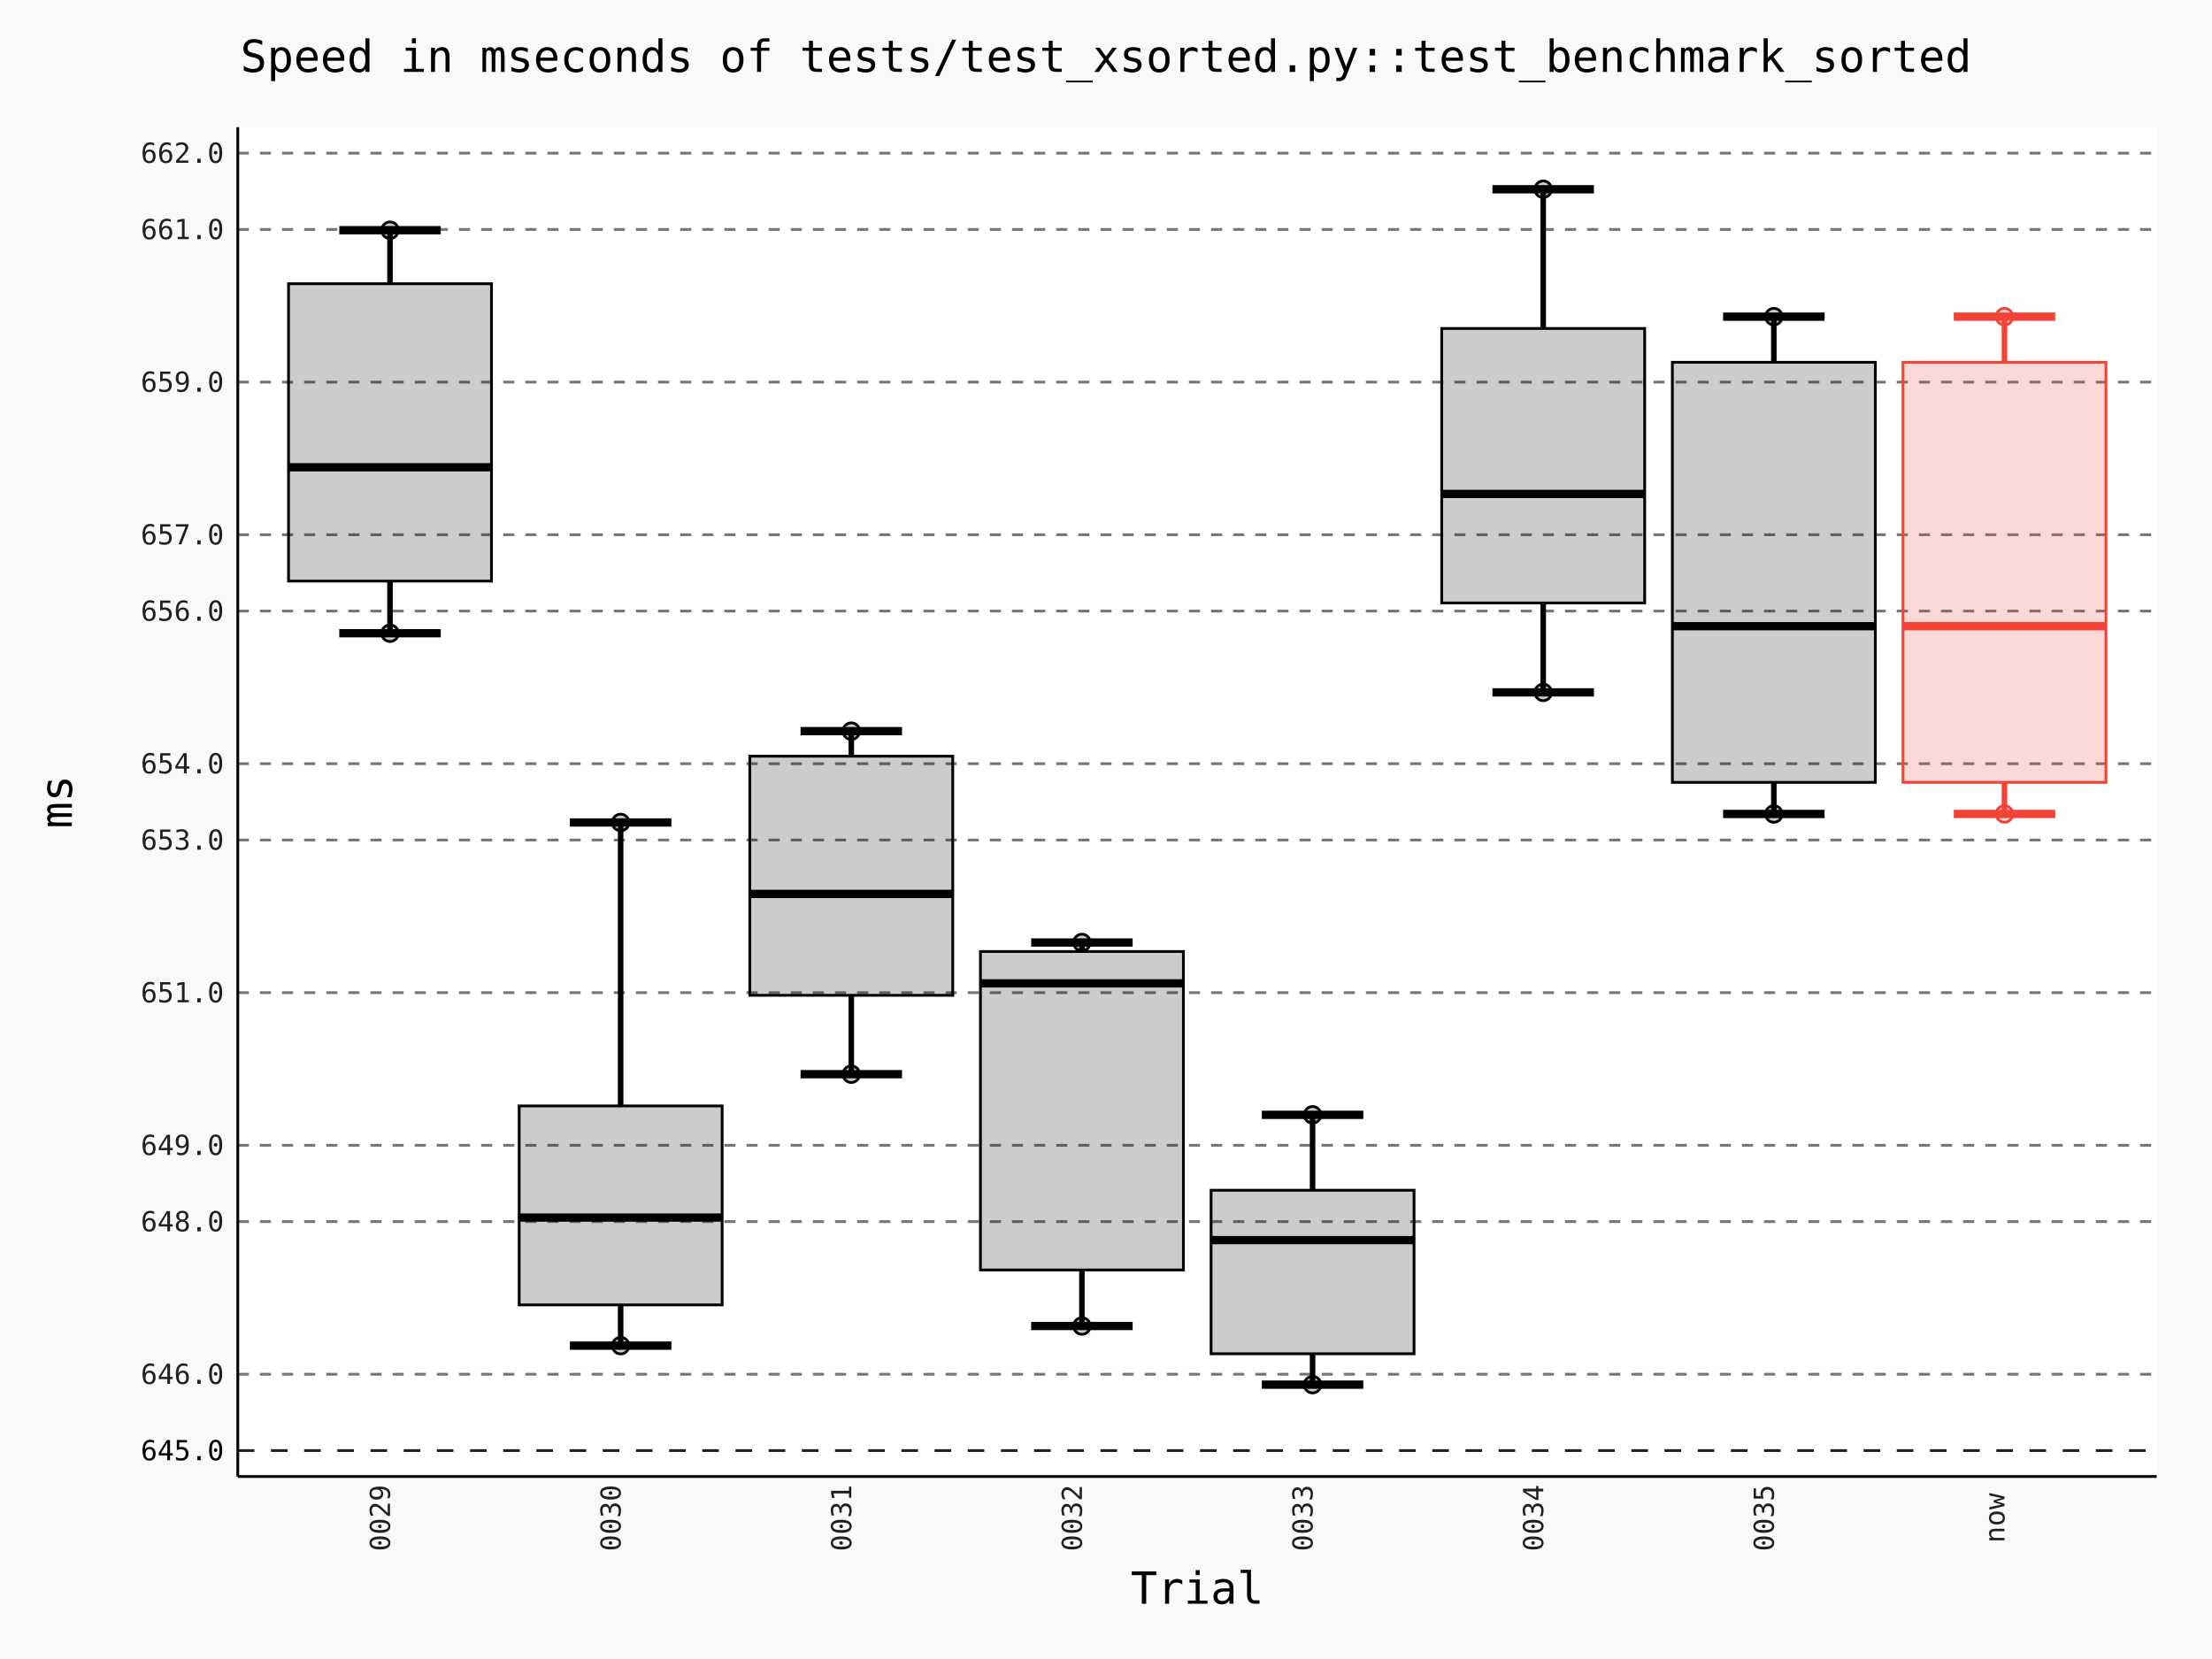
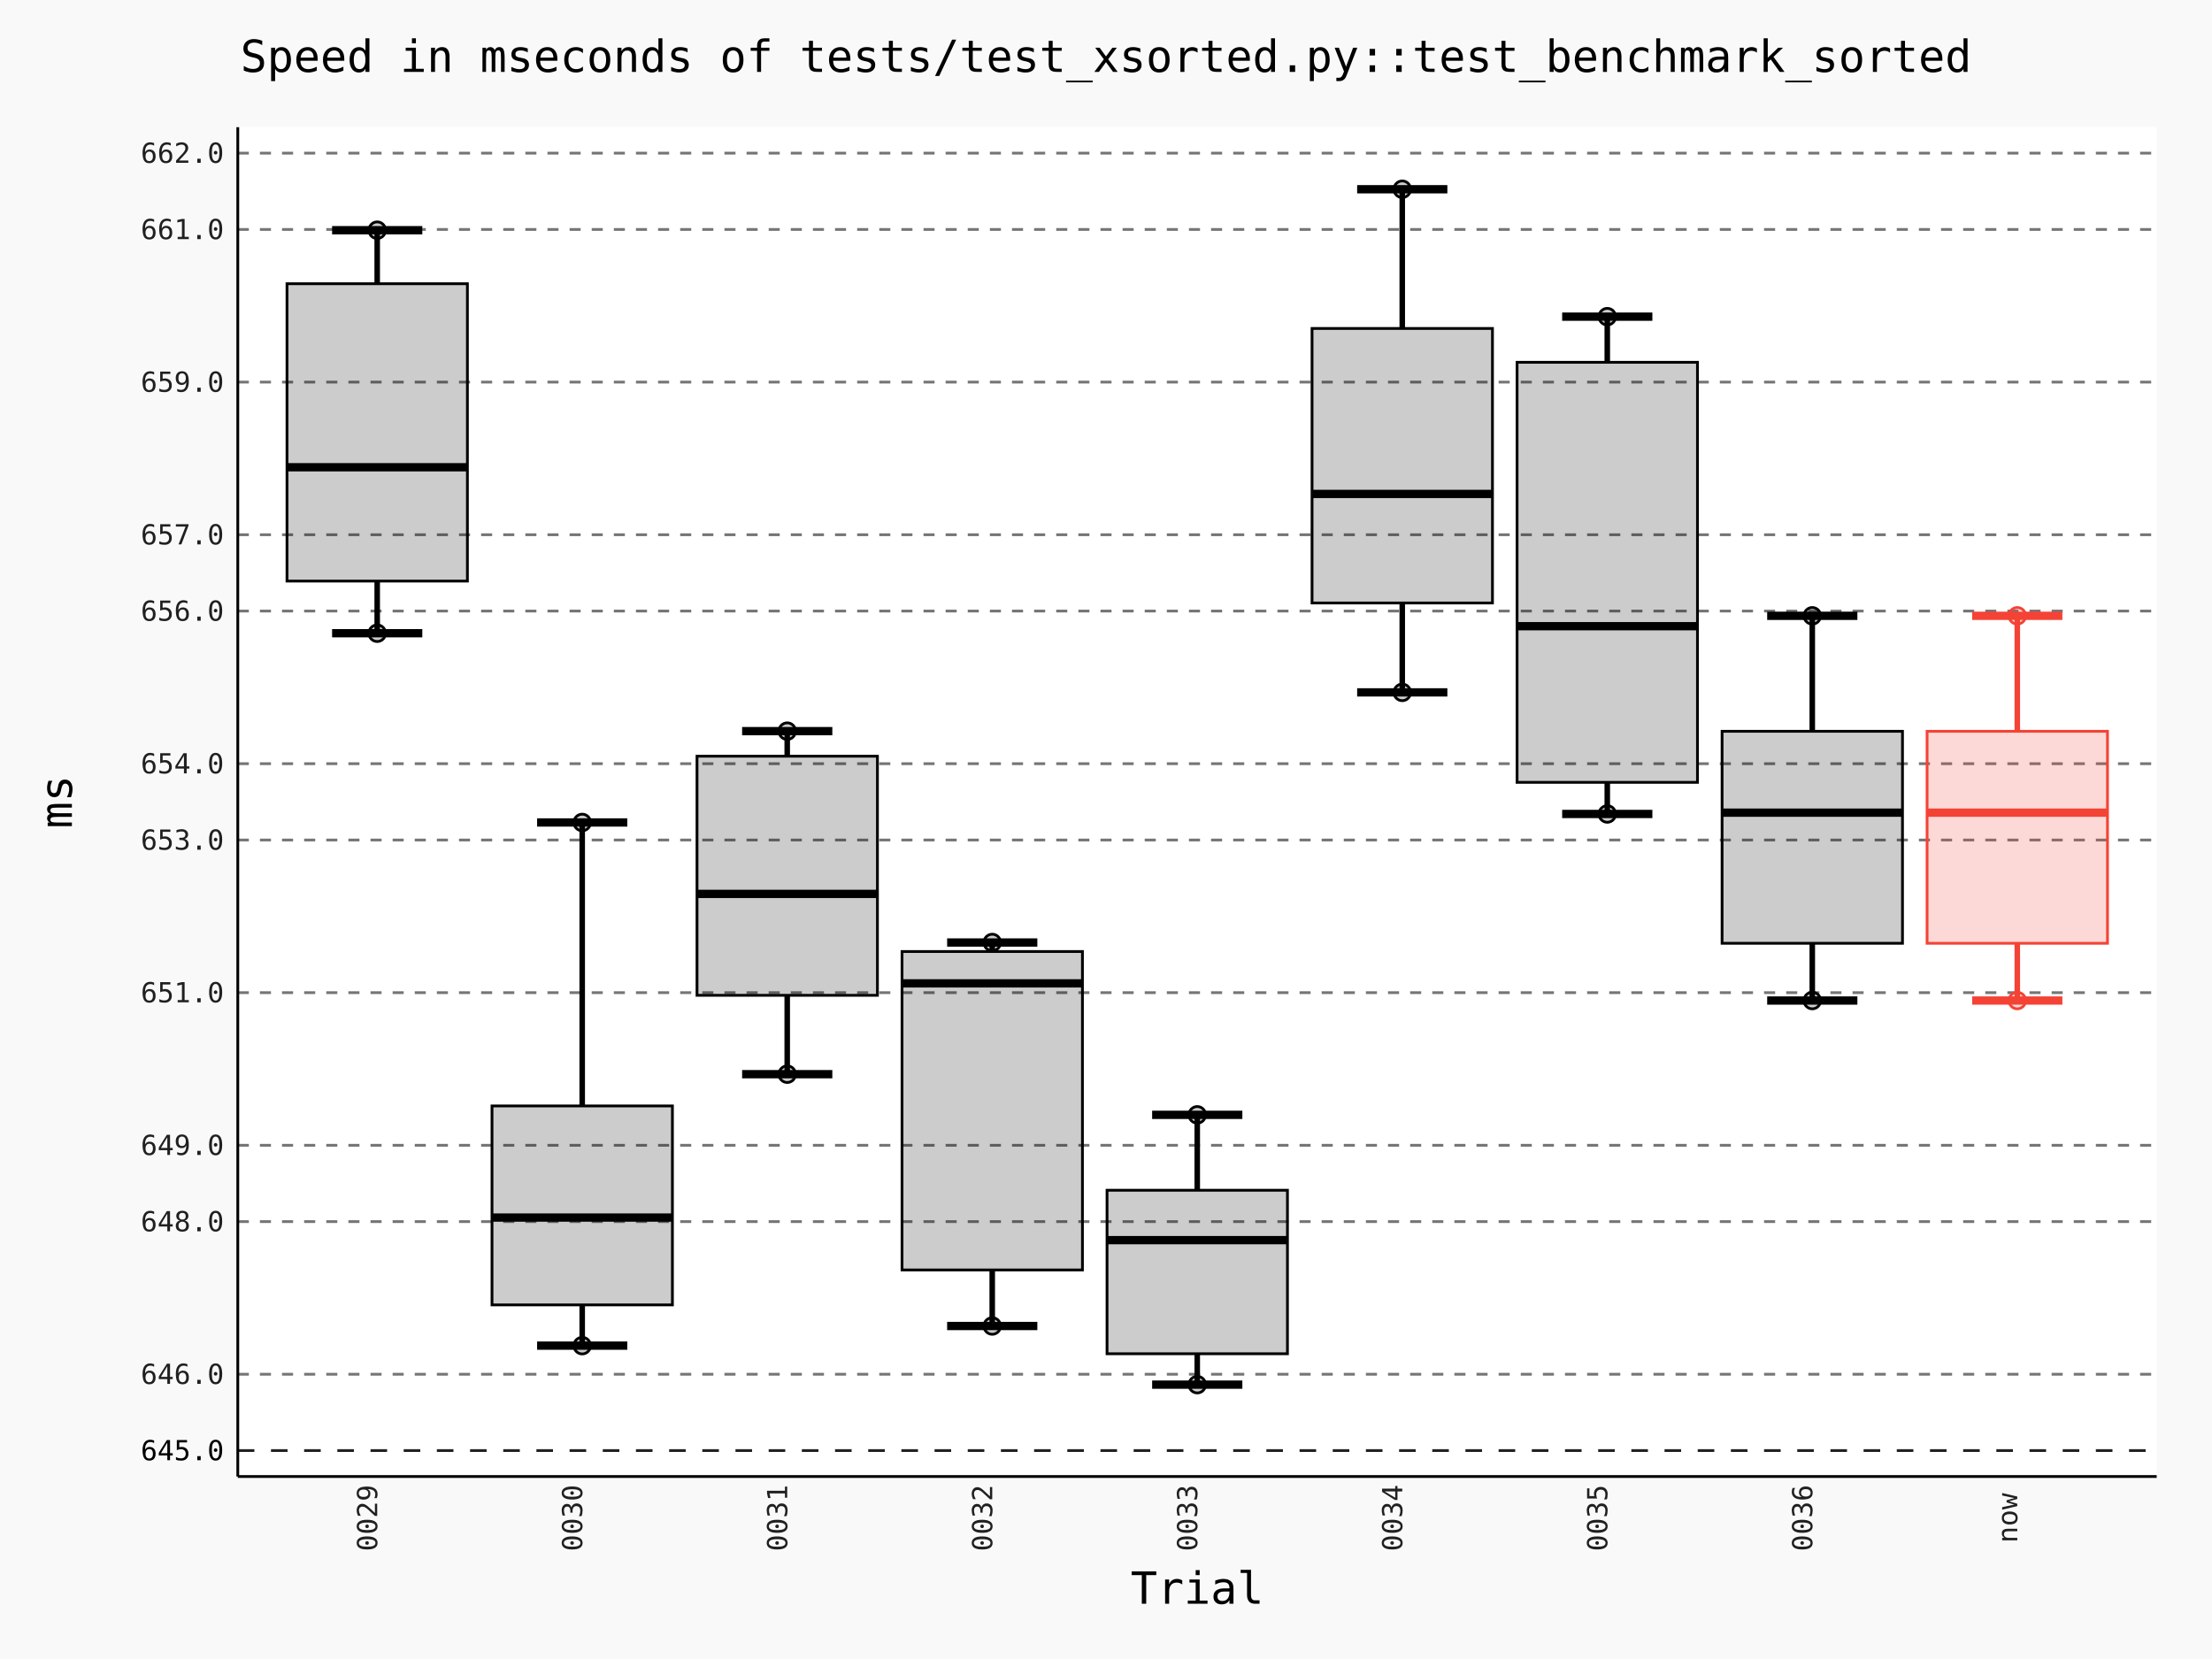
- <svg xmlns="http://www.w3.org/2000/svg" class="pygal-chart" id="chart-b8a32f6a-bc6c-455d-8161-74cf282fad74" viewBox="0 0 800 600">
+ <svg xmlns="http://www.w3.org/2000/svg" class="pygal-chart" id="chart-0f21a602-8381-48b9-8b95-83feaf18136b" viewBox="0 0 800 600">
  <defs>
-     <style type="text/css">#chart-b8a32f6a-bc6c-455d-8161-74cf282fad74{-webkit-user-select:none;-webkit-font-smoothing:antialiased;font-family:Consolas,"Deja Vu Sans Mono","Bitstream Vera Sans Mono","Courier New",monospace}#chart-b8a32f6a-bc6c-455d-8161-74cf282fad74 .title{font-family:Consolas,"Deja Vu Sans Mono","Bitstream Vera Sans Mono","Courier New",monospace;font-size:16px}#chart-b8a32f6a-bc6c-455d-8161-74cf282fad74 .legends .legend text{font-family:Consolas,"Deja Vu Sans Mono","Bitstream Vera Sans Mono","Courier New",monospace;font-size:14px}#chart-b8a32f6a-bc6c-455d-8161-74cf282fad74 .axis text{font-family:Consolas,"Deja Vu Sans Mono","Bitstream Vera Sans Mono","Courier New",monospace;font-size:10px}#chart-b8a32f6a-bc6c-455d-8161-74cf282fad74 .axis text.major{font-family:Consolas,"Deja Vu Sans Mono","Bitstream Vera Sans Mono","Courier New",monospace;font-size:10px}#chart-b8a32f6a-bc6c-455d-8161-74cf282fad74 .series text{font-family:Consolas,"Deja Vu Sans Mono","Bitstream Vera Sans Mono","Courier New",monospace;font-size:8px}#chart-b8a32f6a-bc6c-455d-8161-74cf282fad74 .tooltip{font-family:Consolas,"Deja Vu Sans Mono","Bitstream Vera Sans Mono","Courier New",monospace;font-size:14px}#chart-b8a32f6a-bc6c-455d-8161-74cf282fad74 text.no_data{font-family:Consolas,"Deja Vu Sans Mono","Bitstream Vera Sans Mono","Courier New",monospace;font-size:64px}
- #chart-b8a32f6a-bc6c-455d-8161-74cf282fad74{background-color:rgba(249,249,249,1)}#chart-b8a32f6a-bc6c-455d-8161-74cf282fad74 path,#chart-b8a32f6a-bc6c-455d-8161-74cf282fad74 line,#chart-b8a32f6a-bc6c-455d-8161-74cf282fad74 rect,#chart-b8a32f6a-bc6c-455d-8161-74cf282fad74 circle{-webkit-transition:150ms;-moz-transition:150ms;transition:150ms}#chart-b8a32f6a-bc6c-455d-8161-74cf282fad74 .graph &gt; .background{fill:rgba(249,249,249,1)}#chart-b8a32f6a-bc6c-455d-8161-74cf282fad74 .plot &gt; .background{fill:rgba(255,255,255,1)}#chart-b8a32f6a-bc6c-455d-8161-74cf282fad74 .graph{fill:rgba(0,0,0,.87)}#chart-b8a32f6a-bc6c-455d-8161-74cf282fad74 text.no_data{fill:rgba(0,0,0,1)}#chart-b8a32f6a-bc6c-455d-8161-74cf282fad74 .title{fill:rgba(0,0,0,1)}#chart-b8a32f6a-bc6c-455d-8161-74cf282fad74 .legends .legend text{fill:rgba(0,0,0,.87)}#chart-b8a32f6a-bc6c-455d-8161-74cf282fad74 .legends .legend:hover text{fill:rgba(0,0,0,1)}#chart-b8a32f6a-bc6c-455d-8161-74cf282fad74 .axis .line{stroke:rgba(0,0,0,1)}#chart-b8a32f6a-bc6c-455d-8161-74cf282fad74 .axis .guide.line{stroke:rgba(0,0,0,.54)}#chart-b8a32f6a-bc6c-455d-8161-74cf282fad74 .axis .major.line{stroke:rgba(0,0,0,.87)}#chart-b8a32f6a-bc6c-455d-8161-74cf282fad74 .axis text.major{fill:rgba(0,0,0,1)}#chart-b8a32f6a-bc6c-455d-8161-74cf282fad74 .axis.y .guides:hover .guide.line,#chart-b8a32f6a-bc6c-455d-8161-74cf282fad74 .line-graph .axis.x .guides:hover .guide.line,#chart-b8a32f6a-bc6c-455d-8161-74cf282fad74 .stackedline-graph .axis.x .guides:hover .guide.line,#chart-b8a32f6a-bc6c-455d-8161-74cf282fad74 .xy-graph .axis.x .guides:hover .guide.line{stroke:rgba(0,0,0,1)}#chart-b8a32f6a-bc6c-455d-8161-74cf282fad74 .axis .guides:hover text{fill:rgba(0,0,0,1)}#chart-b8a32f6a-bc6c-455d-8161-74cf282fad74 .reactive{fill-opacity:.7}#chart-b8a32f6a-bc6c-455d-8161-74cf282fad74 .reactive.active,#chart-b8a32f6a-bc6c-455d-8161-74cf282fad74 .active .reactive{fill-opacity:.8;stroke-width:4}#chart-b8a32f6a-bc6c-455d-8161-74cf282fad74 .series text{fill:rgba(0,0,0,1)}#chart-b8a32f6a-bc6c-455d-8161-74cf282fad74 .tooltip rect{fill:rgba(255,255,255,1);stroke:rgba(0,0,0,1);-webkit-transition:opacity 150ms;-moz-transition:opacity 150ms;transition:opacity 150ms}#chart-b8a32f6a-bc6c-455d-8161-74cf282fad74 .tooltip .label{fill:rgba(0,0,0,.87)}#chart-b8a32f6a-bc6c-455d-8161-74cf282fad74 .tooltip .label{fill:rgba(0,0,0,.87)}#chart-b8a32f6a-bc6c-455d-8161-74cf282fad74 .tooltip .legend{font-size:.8em;fill:rgba(0,0,0,.54)}#chart-b8a32f6a-bc6c-455d-8161-74cf282fad74 .tooltip .x_label{font-size:.6em;fill:rgba(0,0,0,1)}#chart-b8a32f6a-bc6c-455d-8161-74cf282fad74 .tooltip .value{font-size:1.5em}#chart-b8a32f6a-bc6c-455d-8161-74cf282fad74 .map-element{fill:rgba(0,0,0,.87);stroke:rgba(0,0,0,.54) !important;opacity:.9;stroke-width:3;-webkit-transition:opacity 150ms;-moz-transition:opacity 150ms;transition:opacity 150ms}#chart-b8a32f6a-bc6c-455d-8161-74cf282fad74 .map-element:hover{opacity:1;stroke-width:10}#chart-b8a32f6a-bc6c-455d-8161-74cf282fad74 .color-0,#chart-b8a32f6a-bc6c-455d-8161-74cf282fad74 .color-0 a:visited{stroke:#000000;fill:#000000}#chart-b8a32f6a-bc6c-455d-8161-74cf282fad74 .color-1,#chart-b8a32f6a-bc6c-455d-8161-74cf282fad74 .color-1 a:visited{stroke:#000000;fill:#000000}#chart-b8a32f6a-bc6c-455d-8161-74cf282fad74 .color-2,#chart-b8a32f6a-bc6c-455d-8161-74cf282fad74 .color-2 a:visited{stroke:#000000;fill:#000000}#chart-b8a32f6a-bc6c-455d-8161-74cf282fad74 .color-3,#chart-b8a32f6a-bc6c-455d-8161-74cf282fad74 .color-3 a:visited{stroke:#000000;fill:#000000}#chart-b8a32f6a-bc6c-455d-8161-74cf282fad74 .color-4,#chart-b8a32f6a-bc6c-455d-8161-74cf282fad74 .color-4 a:visited{stroke:#000000;fill:#000000}#chart-b8a32f6a-bc6c-455d-8161-74cf282fad74 .color-5,#chart-b8a32f6a-bc6c-455d-8161-74cf282fad74 .color-5 a:visited{stroke:#000000;fill:#000000}#chart-b8a32f6a-bc6c-455d-8161-74cf282fad74 .color-6,#chart-b8a32f6a-bc6c-455d-8161-74cf282fad74 .color-6 a:visited{stroke:#000000;fill:#000000}#chart-b8a32f6a-bc6c-455d-8161-74cf282fad74 .color-7,#chart-b8a32f6a-bc6c-455d-8161-74cf282fad74 .color-7 a:visited{stroke:#F44336;fill:#F44336}#chart-b8a32f6a-bc6c-455d-8161-74cf282fad74 .text-overlay .color-0 text{fill:white}#chart-b8a32f6a-bc6c-455d-8161-74cf282fad74 .text-overlay .color-1 text{fill:white}#chart-b8a32f6a-bc6c-455d-8161-74cf282fad74 .text-overlay .color-2 text{fill:white}#chart-b8a32f6a-bc6c-455d-8161-74cf282fad74 .text-overlay .color-3 text{fill:white}#chart-b8a32f6a-bc6c-455d-8161-74cf282fad74 .text-overlay .color-4 text{fill:white}#chart-b8a32f6a-bc6c-455d-8161-74cf282fad74 .text-overlay .color-5 text{fill:white}#chart-b8a32f6a-bc6c-455d-8161-74cf282fad74 .text-overlay .color-6 text{fill:white}#chart-b8a32f6a-bc6c-455d-8161-74cf282fad74 .text-overlay .color-7 text{fill:black}
- #chart-b8a32f6a-bc6c-455d-8161-74cf282fad74 text.no_data{text-anchor:middle}#chart-b8a32f6a-bc6c-455d-8161-74cf282fad74 .guide.line{fill-opacity:0}#chart-b8a32f6a-bc6c-455d-8161-74cf282fad74 .centered{text-anchor:middle}#chart-b8a32f6a-bc6c-455d-8161-74cf282fad74 .title{text-anchor:middle}#chart-b8a32f6a-bc6c-455d-8161-74cf282fad74 .legends .legend text{fill-opacity:1}#chart-b8a32f6a-bc6c-455d-8161-74cf282fad74 .axis.x text{text-anchor:middle}#chart-b8a32f6a-bc6c-455d-8161-74cf282fad74 .axis.x:not(.web) text[transform]{text-anchor:start}#chart-b8a32f6a-bc6c-455d-8161-74cf282fad74 .axis.y text{text-anchor:end}#chart-b8a32f6a-bc6c-455d-8161-74cf282fad74 .axis.y2 text{text-anchor:start}#chart-b8a32f6a-bc6c-455d-8161-74cf282fad74 .axis .guide.line{stroke-dasharray:4,4}#chart-b8a32f6a-bc6c-455d-8161-74cf282fad74 .axis .major.guide.line{stroke-dasharray:6,6}#chart-b8a32f6a-bc6c-455d-8161-74cf282fad74 .horizontal .axis.y .guide.line,#chart-b8a32f6a-bc6c-455d-8161-74cf282fad74 .horizontal .axis.y2 .guide.line,#chart-b8a32f6a-bc6c-455d-8161-74cf282fad74 .vertical .axis.x .guide.line{opacity:0}#chart-b8a32f6a-bc6c-455d-8161-74cf282fad74 .horizontal .axis.always_show .guide.line,#chart-b8a32f6a-bc6c-455d-8161-74cf282fad74 .vertical .axis.always_show .guide.line{opacity:1 !important}#chart-b8a32f6a-bc6c-455d-8161-74cf282fad74 .axis.y .guides:hover .guide.line,#chart-b8a32f6a-bc6c-455d-8161-74cf282fad74 .axis.y2 .guides:hover .guide.line,#chart-b8a32f6a-bc6c-455d-8161-74cf282fad74 .axis.x .guides:hover .guide.line{opacity:1}#chart-b8a32f6a-bc6c-455d-8161-74cf282fad74 .axis .guides:hover text{opacity:1}#chart-b8a32f6a-bc6c-455d-8161-74cf282fad74 .nofill{fill:none}#chart-b8a32f6a-bc6c-455d-8161-74cf282fad74 .subtle-fill{fill-opacity:.2}#chart-b8a32f6a-bc6c-455d-8161-74cf282fad74 .dot{stroke-width:1px;fill-opacity:1}#chart-b8a32f6a-bc6c-455d-8161-74cf282fad74 .dot.active{stroke-width:5px}#chart-b8a32f6a-bc6c-455d-8161-74cf282fad74 .dot.negative{fill:transparent}#chart-b8a32f6a-bc6c-455d-8161-74cf282fad74 text,#chart-b8a32f6a-bc6c-455d-8161-74cf282fad74 tspan{stroke:none !important}#chart-b8a32f6a-bc6c-455d-8161-74cf282fad74 .series text.active{opacity:1}#chart-b8a32f6a-bc6c-455d-8161-74cf282fad74 .tooltip rect{fill-opacity:.95;stroke-width:.5}#chart-b8a32f6a-bc6c-455d-8161-74cf282fad74 .tooltip text{fill-opacity:1}
+     <style type="text/css">#chart-0f21a602-8381-48b9-8b95-83feaf18136b{-webkit-user-select:none;-webkit-font-smoothing:antialiased;font-family:Consolas,"Deja Vu Sans Mono","Bitstream Vera Sans Mono","Courier New",monospace}#chart-0f21a602-8381-48b9-8b95-83feaf18136b .title{font-family:Consolas,"Deja Vu Sans Mono","Bitstream Vera Sans Mono","Courier New",monospace;font-size:16px}#chart-0f21a602-8381-48b9-8b95-83feaf18136b .legends .legend text{font-family:Consolas,"Deja Vu Sans Mono","Bitstream Vera Sans Mono","Courier New",monospace;font-size:14px}#chart-0f21a602-8381-48b9-8b95-83feaf18136b .axis text{font-family:Consolas,"Deja Vu Sans Mono","Bitstream Vera Sans Mono","Courier New",monospace;font-size:10px}#chart-0f21a602-8381-48b9-8b95-83feaf18136b .axis text.major{font-family:Consolas,"Deja Vu Sans Mono","Bitstream Vera Sans Mono","Courier New",monospace;font-size:10px}#chart-0f21a602-8381-48b9-8b95-83feaf18136b .series text{font-family:Consolas,"Deja Vu Sans Mono","Bitstream Vera Sans Mono","Courier New",monospace;font-size:8px}#chart-0f21a602-8381-48b9-8b95-83feaf18136b .tooltip{font-family:Consolas,"Deja Vu Sans Mono","Bitstream Vera Sans Mono","Courier New",monospace;font-size:14px}#chart-0f21a602-8381-48b9-8b95-83feaf18136b text.no_data{font-family:Consolas,"Deja Vu Sans Mono","Bitstream Vera Sans Mono","Courier New",monospace;font-size:64px}
+ #chart-0f21a602-8381-48b9-8b95-83feaf18136b{background-color:rgba(249,249,249,1)}#chart-0f21a602-8381-48b9-8b95-83feaf18136b path,#chart-0f21a602-8381-48b9-8b95-83feaf18136b line,#chart-0f21a602-8381-48b9-8b95-83feaf18136b rect,#chart-0f21a602-8381-48b9-8b95-83feaf18136b circle{-webkit-transition:150ms;-moz-transition:150ms;transition:150ms}#chart-0f21a602-8381-48b9-8b95-83feaf18136b .graph &gt; .background{fill:rgba(249,249,249,1)}#chart-0f21a602-8381-48b9-8b95-83feaf18136b .plot &gt; .background{fill:rgba(255,255,255,1)}#chart-0f21a602-8381-48b9-8b95-83feaf18136b .graph{fill:rgba(0,0,0,.87)}#chart-0f21a602-8381-48b9-8b95-83feaf18136b text.no_data{fill:rgba(0,0,0,1)}#chart-0f21a602-8381-48b9-8b95-83feaf18136b .title{fill:rgba(0,0,0,1)}#chart-0f21a602-8381-48b9-8b95-83feaf18136b .legends .legend text{fill:rgba(0,0,0,.87)}#chart-0f21a602-8381-48b9-8b95-83feaf18136b .legends .legend:hover text{fill:rgba(0,0,0,1)}#chart-0f21a602-8381-48b9-8b95-83feaf18136b .axis .line{stroke:rgba(0,0,0,1)}#chart-0f21a602-8381-48b9-8b95-83feaf18136b .axis .guide.line{stroke:rgba(0,0,0,.54)}#chart-0f21a602-8381-48b9-8b95-83feaf18136b .axis .major.line{stroke:rgba(0,0,0,.87)}#chart-0f21a602-8381-48b9-8b95-83feaf18136b .axis text.major{fill:rgba(0,0,0,1)}#chart-0f21a602-8381-48b9-8b95-83feaf18136b .axis.y .guides:hover .guide.line,#chart-0f21a602-8381-48b9-8b95-83feaf18136b .line-graph .axis.x .guides:hover .guide.line,#chart-0f21a602-8381-48b9-8b95-83feaf18136b .stackedline-graph .axis.x .guides:hover .guide.line,#chart-0f21a602-8381-48b9-8b95-83feaf18136b .xy-graph .axis.x .guides:hover .guide.line{stroke:rgba(0,0,0,1)}#chart-0f21a602-8381-48b9-8b95-83feaf18136b .axis .guides:hover text{fill:rgba(0,0,0,1)}#chart-0f21a602-8381-48b9-8b95-83feaf18136b .reactive{fill-opacity:.7}#chart-0f21a602-8381-48b9-8b95-83feaf18136b .reactive.active,#chart-0f21a602-8381-48b9-8b95-83feaf18136b .active .reactive{fill-opacity:.8;stroke-width:4}#chart-0f21a602-8381-48b9-8b95-83feaf18136b .series text{fill:rgba(0,0,0,1)}#chart-0f21a602-8381-48b9-8b95-83feaf18136b .tooltip rect{fill:rgba(255,255,255,1);stroke:rgba(0,0,0,1);-webkit-transition:opacity 150ms;-moz-transition:opacity 150ms;transition:opacity 150ms}#chart-0f21a602-8381-48b9-8b95-83feaf18136b .tooltip .label{fill:rgba(0,0,0,.87)}#chart-0f21a602-8381-48b9-8b95-83feaf18136b .tooltip .label{fill:rgba(0,0,0,.87)}#chart-0f21a602-8381-48b9-8b95-83feaf18136b .tooltip .legend{font-size:.8em;fill:rgba(0,0,0,.54)}#chart-0f21a602-8381-48b9-8b95-83feaf18136b .tooltip .x_label{font-size:.6em;fill:rgba(0,0,0,1)}#chart-0f21a602-8381-48b9-8b95-83feaf18136b .tooltip .value{font-size:1.5em}#chart-0f21a602-8381-48b9-8b95-83feaf18136b .map-element{fill:rgba(0,0,0,.87);stroke:rgba(0,0,0,.54) !important;opacity:.9;stroke-width:3;-webkit-transition:opacity 150ms;-moz-transition:opacity 150ms;transition:opacity 150ms}#chart-0f21a602-8381-48b9-8b95-83feaf18136b .map-element:hover{opacity:1;stroke-width:10}#chart-0f21a602-8381-48b9-8b95-83feaf18136b .color-0,#chart-0f21a602-8381-48b9-8b95-83feaf18136b .color-0 a:visited{stroke:#000000;fill:#000000}#chart-0f21a602-8381-48b9-8b95-83feaf18136b .color-1,#chart-0f21a602-8381-48b9-8b95-83feaf18136b .color-1 a:visited{stroke:#000000;fill:#000000}#chart-0f21a602-8381-48b9-8b95-83feaf18136b .color-2,#chart-0f21a602-8381-48b9-8b95-83feaf18136b .color-2 a:visited{stroke:#000000;fill:#000000}#chart-0f21a602-8381-48b9-8b95-83feaf18136b .color-3,#chart-0f21a602-8381-48b9-8b95-83feaf18136b .color-3 a:visited{stroke:#000000;fill:#000000}#chart-0f21a602-8381-48b9-8b95-83feaf18136b .color-4,#chart-0f21a602-8381-48b9-8b95-83feaf18136b .color-4 a:visited{stroke:#000000;fill:#000000}#chart-0f21a602-8381-48b9-8b95-83feaf18136b .color-5,#chart-0f21a602-8381-48b9-8b95-83feaf18136b .color-5 a:visited{stroke:#000000;fill:#000000}#chart-0f21a602-8381-48b9-8b95-83feaf18136b .color-6,#chart-0f21a602-8381-48b9-8b95-83feaf18136b .color-6 a:visited{stroke:#000000;fill:#000000}#chart-0f21a602-8381-48b9-8b95-83feaf18136b .color-7,#chart-0f21a602-8381-48b9-8b95-83feaf18136b .color-7 a:visited{stroke:#000000;fill:#000000}#chart-0f21a602-8381-48b9-8b95-83feaf18136b .color-8,#chart-0f21a602-8381-48b9-8b95-83feaf18136b .color-8 a:visited{stroke:#F44336;fill:#F44336}#chart-0f21a602-8381-48b9-8b95-83feaf18136b .text-overlay .color-0 text{fill:white}#chart-0f21a602-8381-48b9-8b95-83feaf18136b .text-overlay .color-1 text{fill:white}#chart-0f21a602-8381-48b9-8b95-83feaf18136b .text-overlay .color-2 text{fill:white}#chart-0f21a602-8381-48b9-8b95-83feaf18136b .text-overlay .color-3 text{fill:white}#chart-0f21a602-8381-48b9-8b95-83feaf18136b .text-overlay .color-4 text{fill:white}#chart-0f21a602-8381-48b9-8b95-83feaf18136b .text-overlay .color-5 text{fill:white}#chart-0f21a602-8381-48b9-8b95-83feaf18136b .text-overlay .color-6 text{fill:white}#chart-0f21a602-8381-48b9-8b95-83feaf18136b .text-overlay .color-7 text{fill:white}#chart-0f21a602-8381-48b9-8b95-83feaf18136b .text-overlay .color-8 text{fill:black}
+ #chart-0f21a602-8381-48b9-8b95-83feaf18136b text.no_data{text-anchor:middle}#chart-0f21a602-8381-48b9-8b95-83feaf18136b .guide.line{fill-opacity:0}#chart-0f21a602-8381-48b9-8b95-83feaf18136b .centered{text-anchor:middle}#chart-0f21a602-8381-48b9-8b95-83feaf18136b .title{text-anchor:middle}#chart-0f21a602-8381-48b9-8b95-83feaf18136b .legends .legend text{fill-opacity:1}#chart-0f21a602-8381-48b9-8b95-83feaf18136b .axis.x text{text-anchor:middle}#chart-0f21a602-8381-48b9-8b95-83feaf18136b .axis.x:not(.web) text[transform]{text-anchor:start}#chart-0f21a602-8381-48b9-8b95-83feaf18136b .axis.y text{text-anchor:end}#chart-0f21a602-8381-48b9-8b95-83feaf18136b .axis.y2 text{text-anchor:start}#chart-0f21a602-8381-48b9-8b95-83feaf18136b .axis .guide.line{stroke-dasharray:4,4}#chart-0f21a602-8381-48b9-8b95-83feaf18136b .axis .major.guide.line{stroke-dasharray:6,6}#chart-0f21a602-8381-48b9-8b95-83feaf18136b .horizontal .axis.y .guide.line,#chart-0f21a602-8381-48b9-8b95-83feaf18136b .horizontal .axis.y2 .guide.line,#chart-0f21a602-8381-48b9-8b95-83feaf18136b .vertical .axis.x .guide.line{opacity:0}#chart-0f21a602-8381-48b9-8b95-83feaf18136b .horizontal .axis.always_show .guide.line,#chart-0f21a602-8381-48b9-8b95-83feaf18136b .vertical .axis.always_show .guide.line{opacity:1 !important}#chart-0f21a602-8381-48b9-8b95-83feaf18136b .axis.y .guides:hover .guide.line,#chart-0f21a602-8381-48b9-8b95-83feaf18136b .axis.y2 .guides:hover .guide.line,#chart-0f21a602-8381-48b9-8b95-83feaf18136b .axis.x .guides:hover .guide.line{opacity:1}#chart-0f21a602-8381-48b9-8b95-83feaf18136b .axis .guides:hover text{opacity:1}#chart-0f21a602-8381-48b9-8b95-83feaf18136b .nofill{fill:none}#chart-0f21a602-8381-48b9-8b95-83feaf18136b .subtle-fill{fill-opacity:.2}#chart-0f21a602-8381-48b9-8b95-83feaf18136b .dot{stroke-width:1px;fill-opacity:1}#chart-0f21a602-8381-48b9-8b95-83feaf18136b .dot.active{stroke-width:5px}#chart-0f21a602-8381-48b9-8b95-83feaf18136b .dot.negative{fill:transparent}#chart-0f21a602-8381-48b9-8b95-83feaf18136b text,#chart-0f21a602-8381-48b9-8b95-83feaf18136b tspan{stroke:none !important}#chart-0f21a602-8381-48b9-8b95-83feaf18136b .series text.active{opacity:1}#chart-0f21a602-8381-48b9-8b95-83feaf18136b .tooltip rect{fill-opacity:.95;stroke-width:.5}#chart-0f21a602-8381-48b9-8b95-83feaf18136b .tooltip text{fill-opacity:1}
.axis.x text{text-anchor:middle !important}.tooltip .value{font-size:1em !important}</style>
  </defs>
  <g class="graph plot-graph vertical">
    <rect class="background" height="600" width="800" x="0" y="0" />
    <g class="plot" transform="translate(86, 46)">
      <rect class="background" height="488" width="694.0" x="0" y="0" />
      <g class="axis y">
        <path class="line" d="M0 488 h694" />
        <g class="guides">
          <path class="major guide line" d="M0 478.615 h694" />
          <text class="major" x="-5" y="482.115">645.0</text>
        </g>
        <g class="guides">
          <path class="guide line" d="M0 451.014 h694" />
          <text class="" x="-5" y="454.514">646.0</text>
        </g>
        <g class="guides">
          <path class="guide line" d="M0 395.81 h694" />
          <text class="" x="-5" y="399.31">648.0</text>
        </g>
        <g class="guides">
          <path class="guide line" d="M0 368.208 h694" />
          <text class="" x="-5" y="371.708">649.0</text>
        </g>
        <g class="guides">
          <path class="guide line" d="M0 313.005 h694" />
          <text class="" x="-5" y="316.505">651.0</text>
        </g>
        <g class="guides">
          <path class="guide line" d="M0 257.801 h694" />
          <text class="" x="-5" y="261.301">653.0</text>
        </g>
        <g class="guides">
          <path class="guide line" d="M0 230.199 h694" />
          <text class="" x="-5" y="233.699">654.0</text>
        </g>
        <g class="guides">
          <path class="guide line" d="M0 174.995 h694" />
          <text class="" x="-5" y="178.495">656.0</text>
        </g>
        <g class="guides">
          <path class="guide line" d="M0 147.394 h694" />
          <text class="" x="-5" y="150.894">657.0</text>
        </g>
        <g class="guides">
          <path class="guide line" d="M0 92.19 h694" />
          <text class="" x="-5" y="95.69">659.0</text>
        </g>
        <g class="guides">
          <path class="guide line" d="M0 36.986 h694" />
          <text class="" x="-5" y="40.486">661.0</text>
        </g>
        <g class="guides">
          <path class="guide line" d="M0 9.385 h694" />
          <text class="" x="-5" y="12.885">662.0</text>
        </g>
      </g>
      <g class="axis x">
        <path class="line" d="M0 0 v488" />
        <g class="guides">
-           <path class="guide line" d="M55.053 0 v488" />
-           <text class="" transform="rotate(-90 55.05289 503)" x="55.053" y="503.0">0029</text>
-         </g>
-         <g class="guides">
-           <path class="guide line" d="M138.466 0 v488" />
-           <text class="" transform="rotate(-90 138.4663 503)" x="138.466" y="503.0">0030</text>
-         </g>
-         <g class="guides">
-           <path class="guide line" d="M221.88 0 v488" />
-           <text class="" transform="rotate(-90 221.8798 503)" x="221.88" y="503.0">0031</text>
-         </g>
-         <g class="guides">
-           <path class="guide line" d="M305.293 0 v488" />
-           <text class="" transform="rotate(-90 305.2933 503)" x="305.293" y="503.0">0032</text>
-         </g>
-         <g class="guides">
-           <path class="guide line" d="M388.707 0 v488" />
-           <text class="" transform="rotate(-90 388.7067 503)" x="388.707" y="503.0">0033</text>
-         </g>
-         <g class="guides">
-           <path class="guide line" d="M472.12 0 v488" />
-           <text class="" transform="rotate(-90 472.1202 503)" x="472.12" y="503.0">0034</text>
-         </g>
-         <g class="guides">
-           <path class="guide line" d="M555.534 0 v488" />
-           <text class="" transform="rotate(-90 555.5337 503)" x="555.534" y="503.0">0035</text>
-         </g>
-         <g class="guides">
-           <path class="guide line" d="M638.947 0 v488" />
-           <text class="" transform="rotate(-90 638.9471 503)" x="638.947" y="503.0">now</text>
+           <path class="guide line" d="M50.419 0 v488" />
+           <text class="" transform="rotate(-90 50.4188 503)" x="50.419" y="503.0">0029</text>
+         </g>
+         <g class="guides">
+           <path class="guide line" d="M124.564 0 v488" />
+           <text class="" transform="rotate(-90 124.5641 503)" x="124.564" y="503.0">0030</text>
+         </g>
+         <g class="guides">
+           <path class="guide line" d="M198.709 0 v488" />
+           <text class="" transform="rotate(-90 198.7094 503)" x="198.709" y="503.0">0031</text>
+         </g>
+         <g class="guides">
+           <path class="guide line" d="M272.855 0 v488" />
+           <text class="" transform="rotate(-90 272.8547 503)" x="272.855" y="503.0">0032</text>
+         </g>
+         <g class="guides">
+           <path class="guide line" d="M347 0 v488" />
+           <text class="" transform="rotate(-90 347 503)" x="347.0" y="503.0">0033</text>
+         </g>
+         <g class="guides">
+           <path class="guide line" d="M421.145 0 v488" />
+           <text class="" transform="rotate(-90 421.1453 503)" x="421.145" y="503.0">0034</text>
+         </g>
+         <g class="guides">
+           <path class="guide line" d="M495.291 0 v488" />
+           <text class="" transform="rotate(-90 495.2906 503)" x="495.291" y="503.0">0035</text>
+         </g>
+         <g class="guides">
+           <path class="guide line" d="M569.436 0 v488" />
+           <text class="" transform="rotate(-90 569.4359 503)" x="569.436" y="503.0">0036</text>
+         </g>
+         <g class="guides">
+           <path class="guide line" d="M643.581 0 v488" />
+           <text class="" transform="rotate(-90 643.5812 503)" x="643.581" y="503.0">now</text>
        </g>
      </g>
      <g class="series serie-0 color-0">
        <g class="boxes">
          <g class="box">
-             <path class="reactive tooltip-trigger" d="M36.702 183.012 L73.404 183.012" stroke-width="3" />
-             <path class="reactive tooltip-trigger" d="M18.351 122.988 L91.755 122.988" stroke-width="3" />
-             <path class="reactive tooltip-trigger" d="M36.702 37.257 L73.404 37.257" stroke-width="3" />
-             <path class="reactive tooltip-trigger" d="M55.053 183.012 L55.053 164.158" stroke-width="2" />
-             <path class="reactive tooltip-trigger" d="M55.053 37.257 L55.053 56.614" stroke-width="2" />
-             <rect class="subtle-fill reactive tooltip-trigger" height="107.543" width="73.404" x="18.351" y="56.614" />
-             <circle class="subtle-fill reactive tooltip-trigger" cx="55.053" cy="183.012" r="3" />
-             <circle class="subtle-fill reactive tooltip-trigger" cx="55.053" cy="37.257" r="3" />
+             <path class="reactive tooltip-trigger" d="M34.107 183.012 L66.731 183.012" stroke-width="3" />
+             <path class="reactive tooltip-trigger" d="M17.795 122.988 L83.043 122.988" stroke-width="3" />
+             <path class="reactive tooltip-trigger" d="M34.107 37.257 L66.731 37.257" stroke-width="3" />
+             <path class="reactive tooltip-trigger" d="M50.419 183.012 L50.419 164.158" stroke-width="2" />
+             <path class="reactive tooltip-trigger" d="M50.419 37.257 L50.419 56.614" stroke-width="2" />
+             <rect class="subtle-fill reactive tooltip-trigger" height="107.543" width="65.248" x="17.795" y="56.614" />
+             <circle class="subtle-fill reactive tooltip-trigger" cx="50.419" cy="183.012" r="3" />
+             <circle class="subtle-fill reactive tooltip-trigger" cx="50.419" cy="37.257" r="3" />
          </g>
        </g>
      </g>
      <g class="series serie-1 color-1">
        <g class="boxes">
          <g class="box">
-             <path class="reactive tooltip-trigger" d="M120.115 440.669 L156.817 440.669" stroke-width="3" />
-             <path class="reactive tooltip-trigger" d="M101.764 394.349 L175.168 394.349" stroke-width="3" />
-             <path class="reactive tooltip-trigger" d="M120.115 251.456 L156.817 251.456" stroke-width="3" />
-             <path class="reactive tooltip-trigger" d="M138.466 440.669 L138.466 425.932" stroke-width="2" />
-             <path class="reactive tooltip-trigger" d="M138.466 251.456 L138.466 353.978" stroke-width="2" />
-             <rect class="subtle-fill reactive tooltip-trigger" height="71.954" width="73.404" x="101.764" y="353.978" />
-             <circle class="subtle-fill reactive tooltip-trigger" cx="138.466" cy="440.669" r="3" />
-             <circle class="subtle-fill reactive tooltip-trigger" cx="138.466" cy="251.456" r="3" />
+             <path class="reactive tooltip-trigger" d="M108.252 440.669 L140.876 440.669" stroke-width="3" />
+             <path class="reactive tooltip-trigger" d="M91.94 394.349 L157.188 394.349" stroke-width="3" />
+             <path class="reactive tooltip-trigger" d="M108.252 251.456 L140.876 251.456" stroke-width="3" />
+             <path class="reactive tooltip-trigger" d="M124.564 440.669 L124.564 425.932" stroke-width="2" />
+             <path class="reactive tooltip-trigger" d="M124.564 251.456 L124.564 353.978" stroke-width="2" />
+             <rect class="subtle-fill reactive tooltip-trigger" height="71.954" width="65.248" x="91.94" y="353.978" />
+             <circle class="subtle-fill reactive tooltip-trigger" cx="124.564" cy="440.669" r="3" />
+             <circle class="subtle-fill reactive tooltip-trigger" cx="124.564" cy="251.456" r="3" />
          </g>
        </g>
      </g>
      <g class="series serie-2 color-2">
        <g class="boxes">
          <g class="box">
-             <path class="reactive tooltip-trigger" d="M203.529 342.495 L240.231 342.495" stroke-width="3" />
-             <path class="reactive tooltip-trigger" d="M185.178 277.29 L258.582 277.29" stroke-width="3" />
-             <path class="reactive tooltip-trigger" d="M203.529 218.427 L240.231 218.427" stroke-width="3" />
-             <path class="reactive tooltip-trigger" d="M221.88 342.495 L221.88 313.968" stroke-width="2" />
-             <path class="reactive tooltip-trigger" d="M221.88 218.427 L221.88 227.493" stroke-width="2" />
-             <rect class="subtle-fill reactive tooltip-trigger" height="86.475" width="73.404" x="185.178" y="227.493" />
-             <circle class="subtle-fill reactive tooltip-trigger" cx="221.88" cy="342.495" r="3" />
-             <circle class="subtle-fill reactive tooltip-trigger" cx="221.88" cy="218.427" r="3" />
+             <path class="reactive tooltip-trigger" d="M182.397 342.495 L215.021 342.495" stroke-width="3" />
+             <path class="reactive tooltip-trigger" d="M166.085 277.29 L231.333 277.29" stroke-width="3" />
+             <path class="reactive tooltip-trigger" d="M182.397 218.427 L215.021 218.427" stroke-width="3" />
+             <path class="reactive tooltip-trigger" d="M198.709 342.495 L198.709 313.968" stroke-width="2" />
+             <path class="reactive tooltip-trigger" d="M198.709 218.427 L198.709 227.493" stroke-width="2" />
+             <rect class="subtle-fill reactive tooltip-trigger" height="86.475" width="65.248" x="166.085" y="227.493" />
+             <circle class="subtle-fill reactive tooltip-trigger" cx="198.709" cy="342.495" r="3" />
+             <circle class="subtle-fill reactive tooltip-trigger" cx="198.709" cy="218.427" r="3" />
          </g>
        </g>
      </g>
      <g class="series serie-3 color-3">
        <g class="boxes">
          <g class="box">
-             <path class="reactive tooltip-trigger" d="M286.942 433.565 L323.644 433.565" stroke-width="3" />
-             <path class="reactive tooltip-trigger" d="M268.591 309.648 L341.995 309.648" stroke-width="3" />
-             <path class="reactive tooltip-trigger" d="M286.942 294.87 L323.644 294.87" stroke-width="3" />
-             <path class="reactive tooltip-trigger" d="M305.293 433.565 L305.293 413.296" stroke-width="2" />
-             <path class="reactive tooltip-trigger" d="M305.293 294.87 L305.293 298.131" stroke-width="2" />
-             <rect class="subtle-fill reactive tooltip-trigger" height="115.165" width="73.404" x="268.591" y="298.131" />
-             <circle class="subtle-fill reactive tooltip-trigger" cx="305.293" cy="433.565" r="3" />
-             <circle class="subtle-fill reactive tooltip-trigger" cx="305.293" cy="294.87" r="3" />
+             <path class="reactive tooltip-trigger" d="M256.543 433.565 L289.167 433.565" stroke-width="3" />
+             <path class="reactive tooltip-trigger" d="M240.231 309.648 L305.479 309.648" stroke-width="3" />
+             <path class="reactive tooltip-trigger" d="M256.543 294.87 L289.167 294.87" stroke-width="3" />
+             <path class="reactive tooltip-trigger" d="M272.855 433.565 L272.855 413.296" stroke-width="2" />
+             <path class="reactive tooltip-trigger" d="M272.855 294.87 L272.855 298.131" stroke-width="2" />
+             <rect class="subtle-fill reactive tooltip-trigger" height="115.165" width="65.248" x="240.231" y="298.131" />
+             <circle class="subtle-fill reactive tooltip-trigger" cx="272.855" cy="433.565" r="3" />
+             <circle class="subtle-fill reactive tooltip-trigger" cx="272.855" cy="294.87" r="3" />
          </g>
        </g>
      </g>
      <g class="series serie-4 color-4">
        <g class="boxes">
          <g class="box">
-             <path class="reactive tooltip-trigger" d="M370.356 454.775 L407.058 454.775" stroke-width="3" />
-             <path class="reactive tooltip-trigger" d="M352.005 402.511 L425.409 402.511" stroke-width="3" />
-             <path class="reactive tooltip-trigger" d="M370.356 357.198 L407.058 357.198" stroke-width="3" />
-             <path class="reactive tooltip-trigger" d="M388.707 454.775 L388.707 443.601" stroke-width="2" />
-             <path class="reactive tooltip-trigger" d="M388.707 357.198 L388.707 384.467" stroke-width="2" />
-             <rect class="subtle-fill reactive tooltip-trigger" height="59.134" width="73.404" x="352.005" y="384.467" />
-             <circle class="subtle-fill reactive tooltip-trigger" cx="388.707" cy="454.775" r="3" />
-             <circle class="subtle-fill reactive tooltip-trigger" cx="388.707" cy="357.198" r="3" />
+             <path class="reactive tooltip-trigger" d="M330.688 454.775 L363.312 454.775" stroke-width="3" />
+             <path class="reactive tooltip-trigger" d="M314.376 402.511 L379.624 402.511" stroke-width="3" />
+             <path class="reactive tooltip-trigger" d="M330.688 357.198 L363.312 357.198" stroke-width="3" />
+             <path class="reactive tooltip-trigger" d="M347 454.775 L347 443.601" stroke-width="2" />
+             <path class="reactive tooltip-trigger" d="M347 357.198 L347 384.467" stroke-width="2" />
+             <rect class="subtle-fill reactive tooltip-trigger" height="59.134" width="65.248" x="314.376" y="384.467" />
+             <circle class="subtle-fill reactive tooltip-trigger" cx="347.0" cy="454.775" r="3" />
+             <circle class="subtle-fill reactive tooltip-trigger" cx="347.0" cy="357.198" r="3" />
          </g>
        </g>
      </g>
      <g class="series serie-5 color-5">
        <g class="boxes">
          <g class="box">
-             <path class="reactive tooltip-trigger" d="M453.769 204.409 L490.471 204.409" stroke-width="3" />
-             <path class="reactive tooltip-trigger" d="M435.418 132.638 L508.822 132.638" stroke-width="3" />
-             <path class="reactive tooltip-trigger" d="M453.769 22.445 L490.471 22.445" stroke-width="3" />
-             <path class="reactive tooltip-trigger" d="M472.12 204.409 L472.12 172.076" stroke-width="2" />
-             <path class="reactive tooltip-trigger" d="M472.12 22.445 L472.12 72.793" stroke-width="2" />
-             <rect class="subtle-fill reactive tooltip-trigger" height="99.283" width="73.404" x="435.418" y="72.793" />
-             <circle class="subtle-fill reactive tooltip-trigger" cx="472.12" cy="204.409" r="3" />
-             <circle class="subtle-fill reactive tooltip-trigger" cx="472.12" cy="22.445" r="3" />
+             <path class="reactive tooltip-trigger" d="M404.833 204.409 L437.457 204.409" stroke-width="3" />
+             <path class="reactive tooltip-trigger" d="M388.521 132.638 L453.769 132.638" stroke-width="3" />
+             <path class="reactive tooltip-trigger" d="M404.833 22.445 L437.457 22.445" stroke-width="3" />
+             <path class="reactive tooltip-trigger" d="M421.145 204.409 L421.145 172.076" stroke-width="2" />
+             <path class="reactive tooltip-trigger" d="M421.145 22.445 L421.145 72.793" stroke-width="2" />
+             <rect class="subtle-fill reactive tooltip-trigger" height="99.283" width="65.248" x="388.521" y="72.793" />
+             <circle class="subtle-fill reactive tooltip-trigger" cx="421.145" cy="204.409" r="3" />
+             <circle class="subtle-fill reactive tooltip-trigger" cx="421.145" cy="22.445" r="3" />
          </g>
        </g>
      </g>
      <g class="series serie-6 color-6">
        <g class="boxes">
          <g class="box">
-             <path class="reactive tooltip-trigger" d="M537.183 248.381 L573.885 248.381" stroke-width="3" />
-             <path class="reactive tooltip-trigger" d="M518.832 180.474 L592.236 180.474" stroke-width="3" />
-             <path class="reactive tooltip-trigger" d="M537.183 68.525 L573.885 68.525" stroke-width="3" />
-             <path class="reactive tooltip-trigger" d="M555.534 248.381 L555.534 236.947" stroke-width="2" />
-             <path class="reactive tooltip-trigger" d="M555.534 68.525 L555.534 85.028" stroke-width="2" />
-             <rect class="subtle-fill reactive tooltip-trigger" height="151.918" width="73.404" x="518.832" y="85.028" />
-             <circle class="subtle-fill reactive tooltip-trigger" cx="555.534" cy="248.381" r="3" />
-             <circle class="subtle-fill reactive tooltip-trigger" cx="555.534" cy="68.525" r="3" />
+             <path class="reactive tooltip-trigger" d="M478.979 248.381 L511.603 248.381" stroke-width="3" />
+             <path class="reactive tooltip-trigger" d="M462.667 180.474 L527.915 180.474" stroke-width="3" />
+             <path class="reactive tooltip-trigger" d="M478.979 68.525 L511.603 68.525" stroke-width="3" />
+             <path class="reactive tooltip-trigger" d="M495.291 248.381 L495.291 236.947" stroke-width="2" />
+             <path class="reactive tooltip-trigger" d="M495.291 68.525 L495.291 85.028" stroke-width="2" />
+             <rect class="subtle-fill reactive tooltip-trigger" height="151.918" width="65.248" x="462.667" y="85.028" />
+             <circle class="subtle-fill reactive tooltip-trigger" cx="495.291" cy="248.381" r="3" />
+             <circle class="subtle-fill reactive tooltip-trigger" cx="495.291" cy="68.525" r="3" />
          </g>
        </g>
      </g>
      <g class="series serie-7 color-7">
        <g class="boxes">
          <g class="box">
-             <path class="reactive tooltip-trigger" d="M620.596 248.381 L657.298 248.381" stroke-width="3" />
-             <path class="reactive tooltip-trigger" d="M602.245 180.474 L675.649 180.474" stroke-width="3" />
-             <path class="reactive tooltip-trigger" d="M620.596 68.525 L657.298 68.525" stroke-width="3" />
-             <path class="reactive tooltip-trigger" d="M638.947 248.381 L638.947 236.947" stroke-width="2" />
-             <path class="reactive tooltip-trigger" d="M638.947 68.525 L638.947 85.028" stroke-width="2" />
-             <rect class="subtle-fill reactive tooltip-trigger" height="151.918" width="73.404" x="602.245" y="85.028" />
-             <circle class="subtle-fill reactive tooltip-trigger" cx="638.947" cy="248.381" r="3" />
-             <circle class="subtle-fill reactive tooltip-trigger" cx="638.947" cy="68.525" r="3" />
+             <path class="reactive tooltip-trigger" d="M553.124 315.857 L585.748 315.857" stroke-width="3" />
+             <path class="reactive tooltip-trigger" d="M536.812 247.909 L602.06 247.909" stroke-width="3" />
+             <path class="reactive tooltip-trigger" d="M553.124 176.716 L585.748 176.716" stroke-width="3" />
+             <path class="reactive tooltip-trigger" d="M569.436 315.857 L569.436 295.153" stroke-width="2" />
+             <path class="reactive tooltip-trigger" d="M569.436 176.716 L569.436 218.48" stroke-width="2" />
+             <rect class="subtle-fill reactive tooltip-trigger" height="76.673" width="65.248" x="536.812" y="218.48" />
+             <circle class="subtle-fill reactive tooltip-trigger" cx="569.436" cy="315.857" r="3" />
+             <circle class="subtle-fill reactive tooltip-trigger" cx="569.436" cy="176.716" r="3" />
+           </g>
+         </g>
+       </g>
+       <g class="series serie-8 color-8">
+         <g class="boxes">
+           <g class="box">
+             <path class="reactive tooltip-trigger" d="M627.269 315.857 L659.893 315.857" stroke-width="3" />
+             <path class="reactive tooltip-trigger" d="M610.957 247.909 L676.205 247.909" stroke-width="3" />
+             <path class="reactive tooltip-trigger" d="M627.269 176.716 L659.893 176.716" stroke-width="3" />
+             <path class="reactive tooltip-trigger" d="M643.581 315.857 L643.581 295.153" stroke-width="2" />
+             <path class="reactive tooltip-trigger" d="M643.581 176.716 L643.581 218.48" stroke-width="2" />
+             <rect class="subtle-fill reactive tooltip-trigger" height="76.673" width="65.248" x="610.957" y="218.48" />
+             <circle class="subtle-fill reactive tooltip-trigger" cx="643.581" cy="315.857" r="3" />
+             <circle class="subtle-fill reactive tooltip-trigger" cx="643.581" cy="176.716" r="3" />
          </g>
        </g>
      </g>
    </g>
    <g class="titles">
      <text class="title plot_title" x="400.0" y="26">Speed in mseconds of tests/test_xsorted.py::test_benchmark_sorted</text>
      <text class="title" x="433.0" y="580">Trial</text>
      <text class="title" transform="rotate(-90 0 290)" x="0" y="316.0">ms</text>
    </g>
    <g class="plot overlay" transform="translate(86, 46)">
      <g class="series serie-0 color-0" />
      <g class="series serie-1 color-1" />
      <g class="series serie-2 color-2" />
      <g class="series serie-3 color-3" />
      <g class="series serie-4 color-4" />
      <g class="series serie-5 color-5" />
      <g class="series serie-6 color-6" />
      <g class="series serie-7 color-7" />
+       <g class="series serie-8 color-8" />
    </g>
    <g class="plot text-overlay" transform="translate(86, 46)">
      <g class="series serie-0 color-0" />
      <g class="series serie-1 color-1" />
      <g class="series serie-2 color-2" />
      <g class="series serie-3 color-3" />
      <g class="series serie-4 color-4" />
      <g class="series serie-5 color-5" />
      <g class="series serie-6 color-6" />
      <g class="series serie-7 color-7" />
+       <g class="series serie-8 color-8" />
    </g>
    <g class="plot tooltip-overlay" transform="translate(86, 46)">
      <g class="tooltip" style="opacity: 0" transform="translate(0 0)">
        <rect class="tooltip-box" height="0" rx="0" ry="0" width="0" />
        <g class="text" />
      </g>
    </g>
  </g>
</svg>
